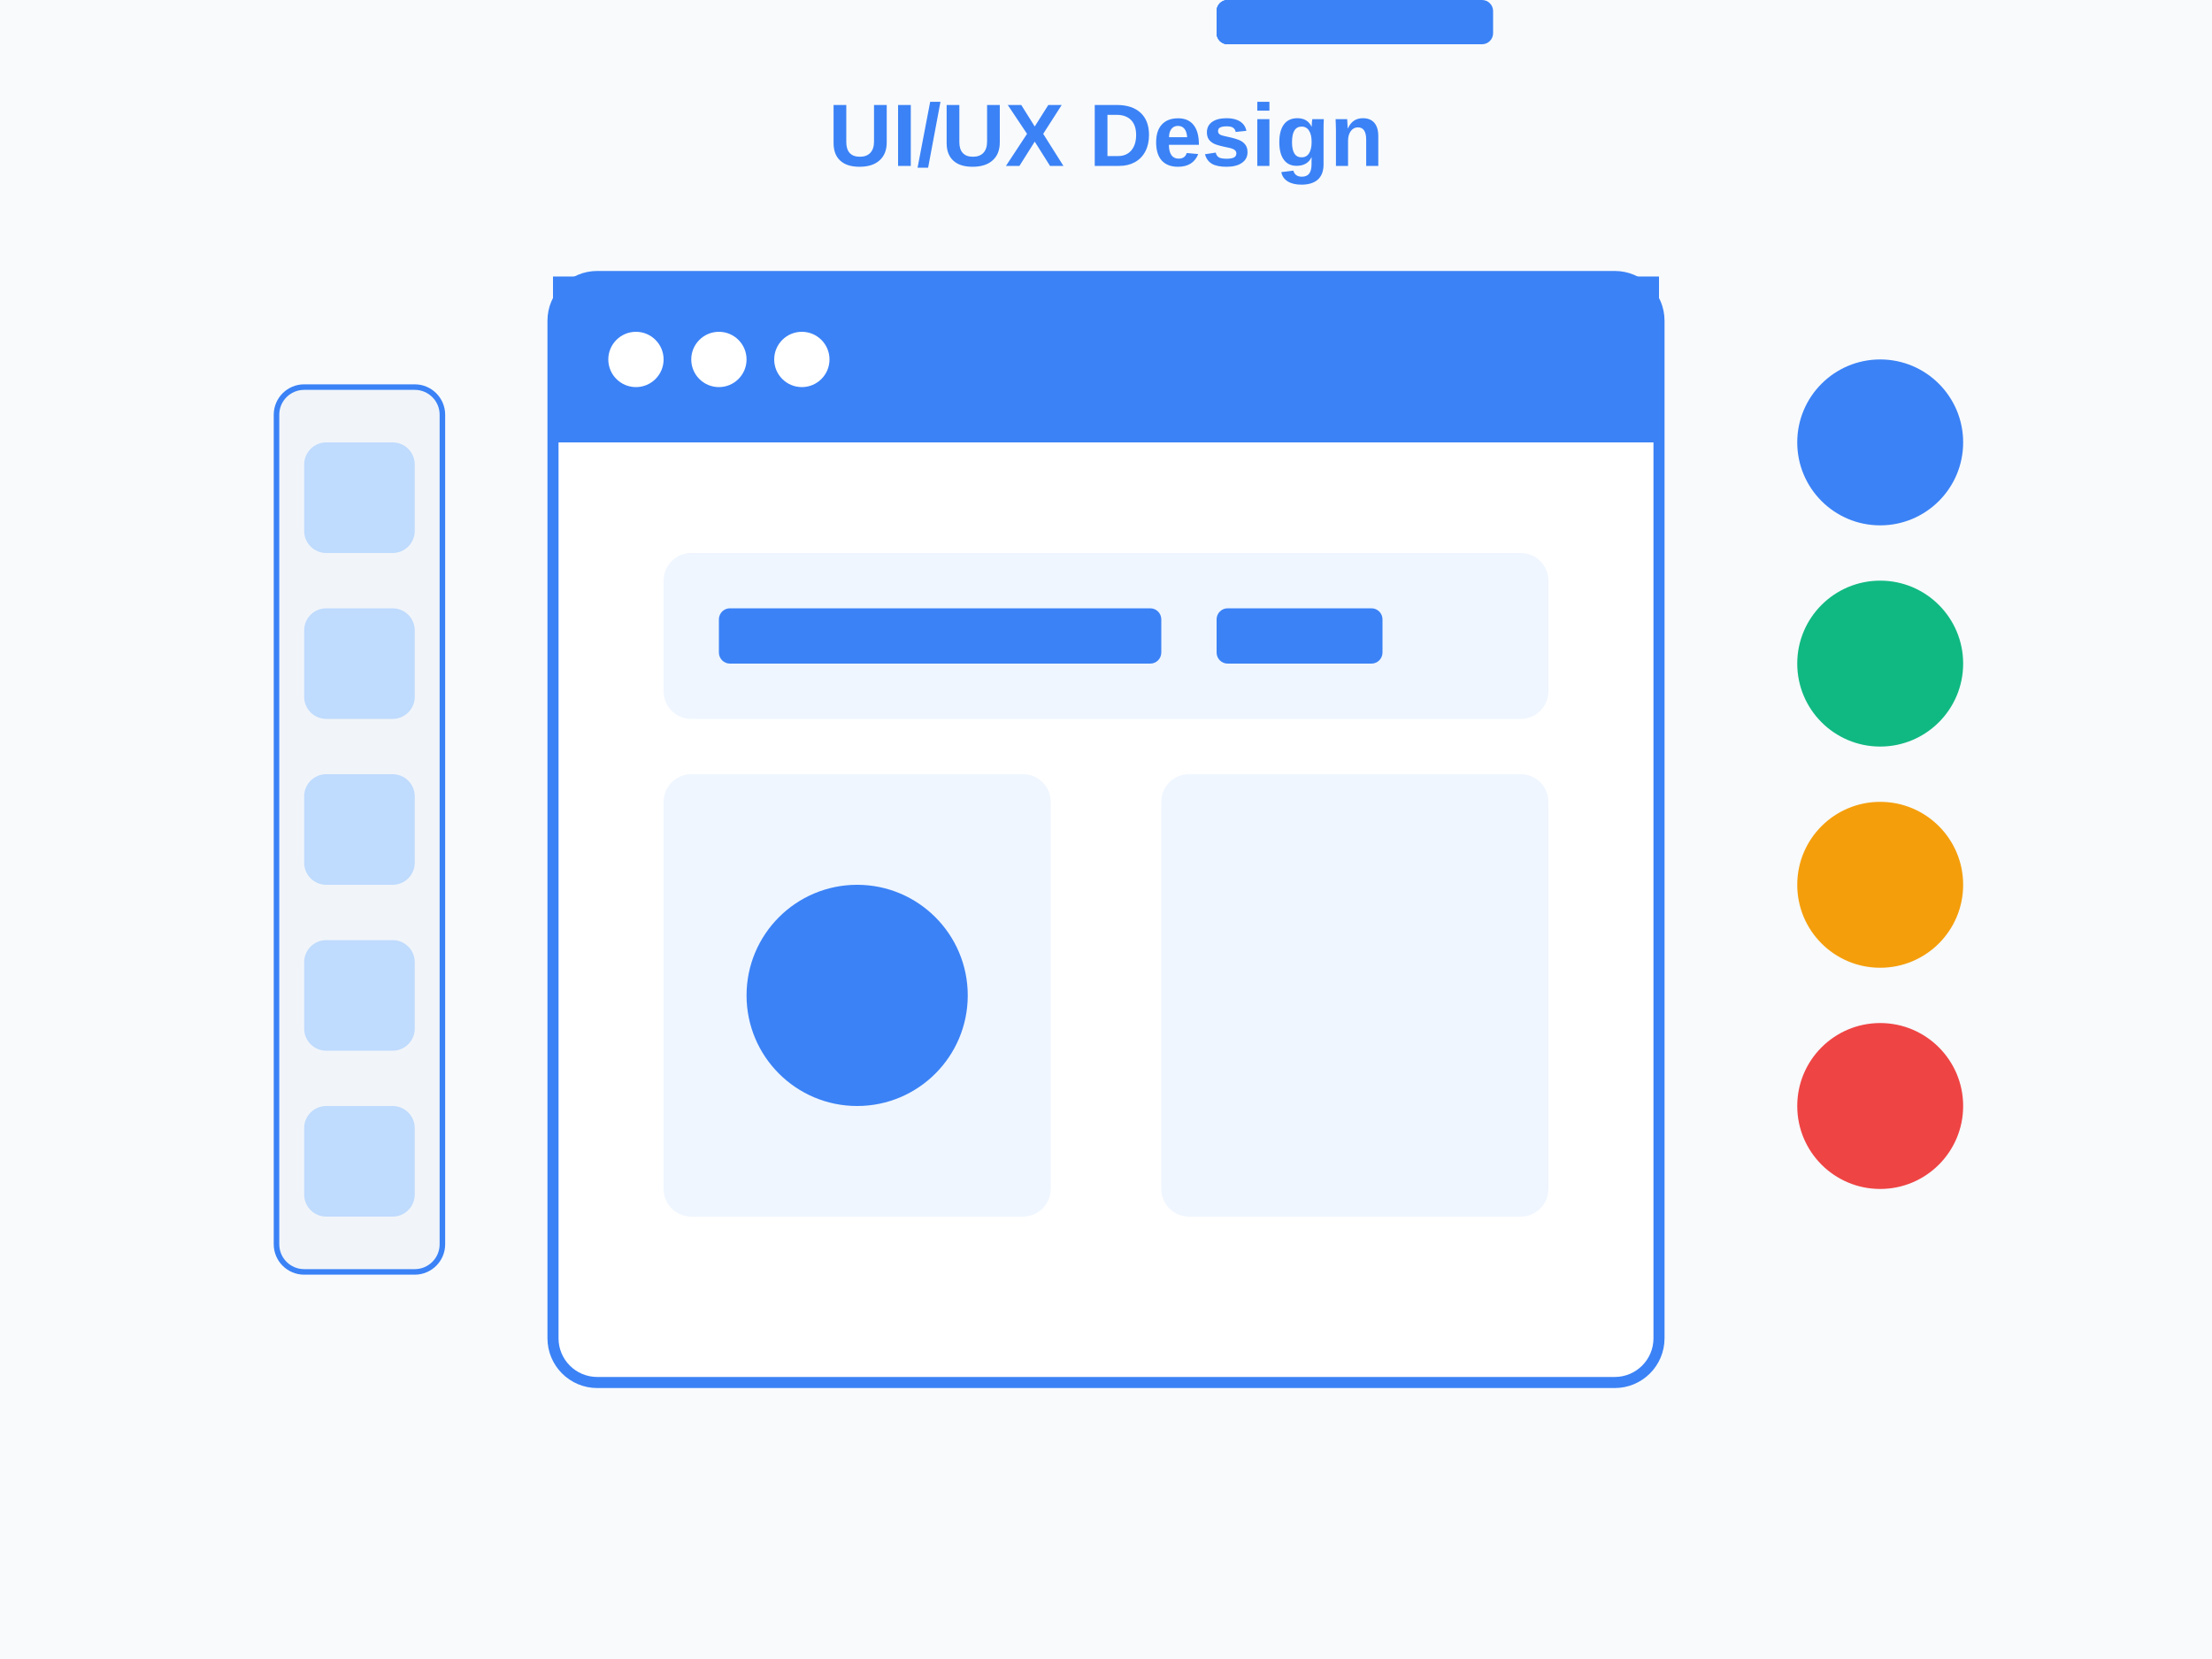
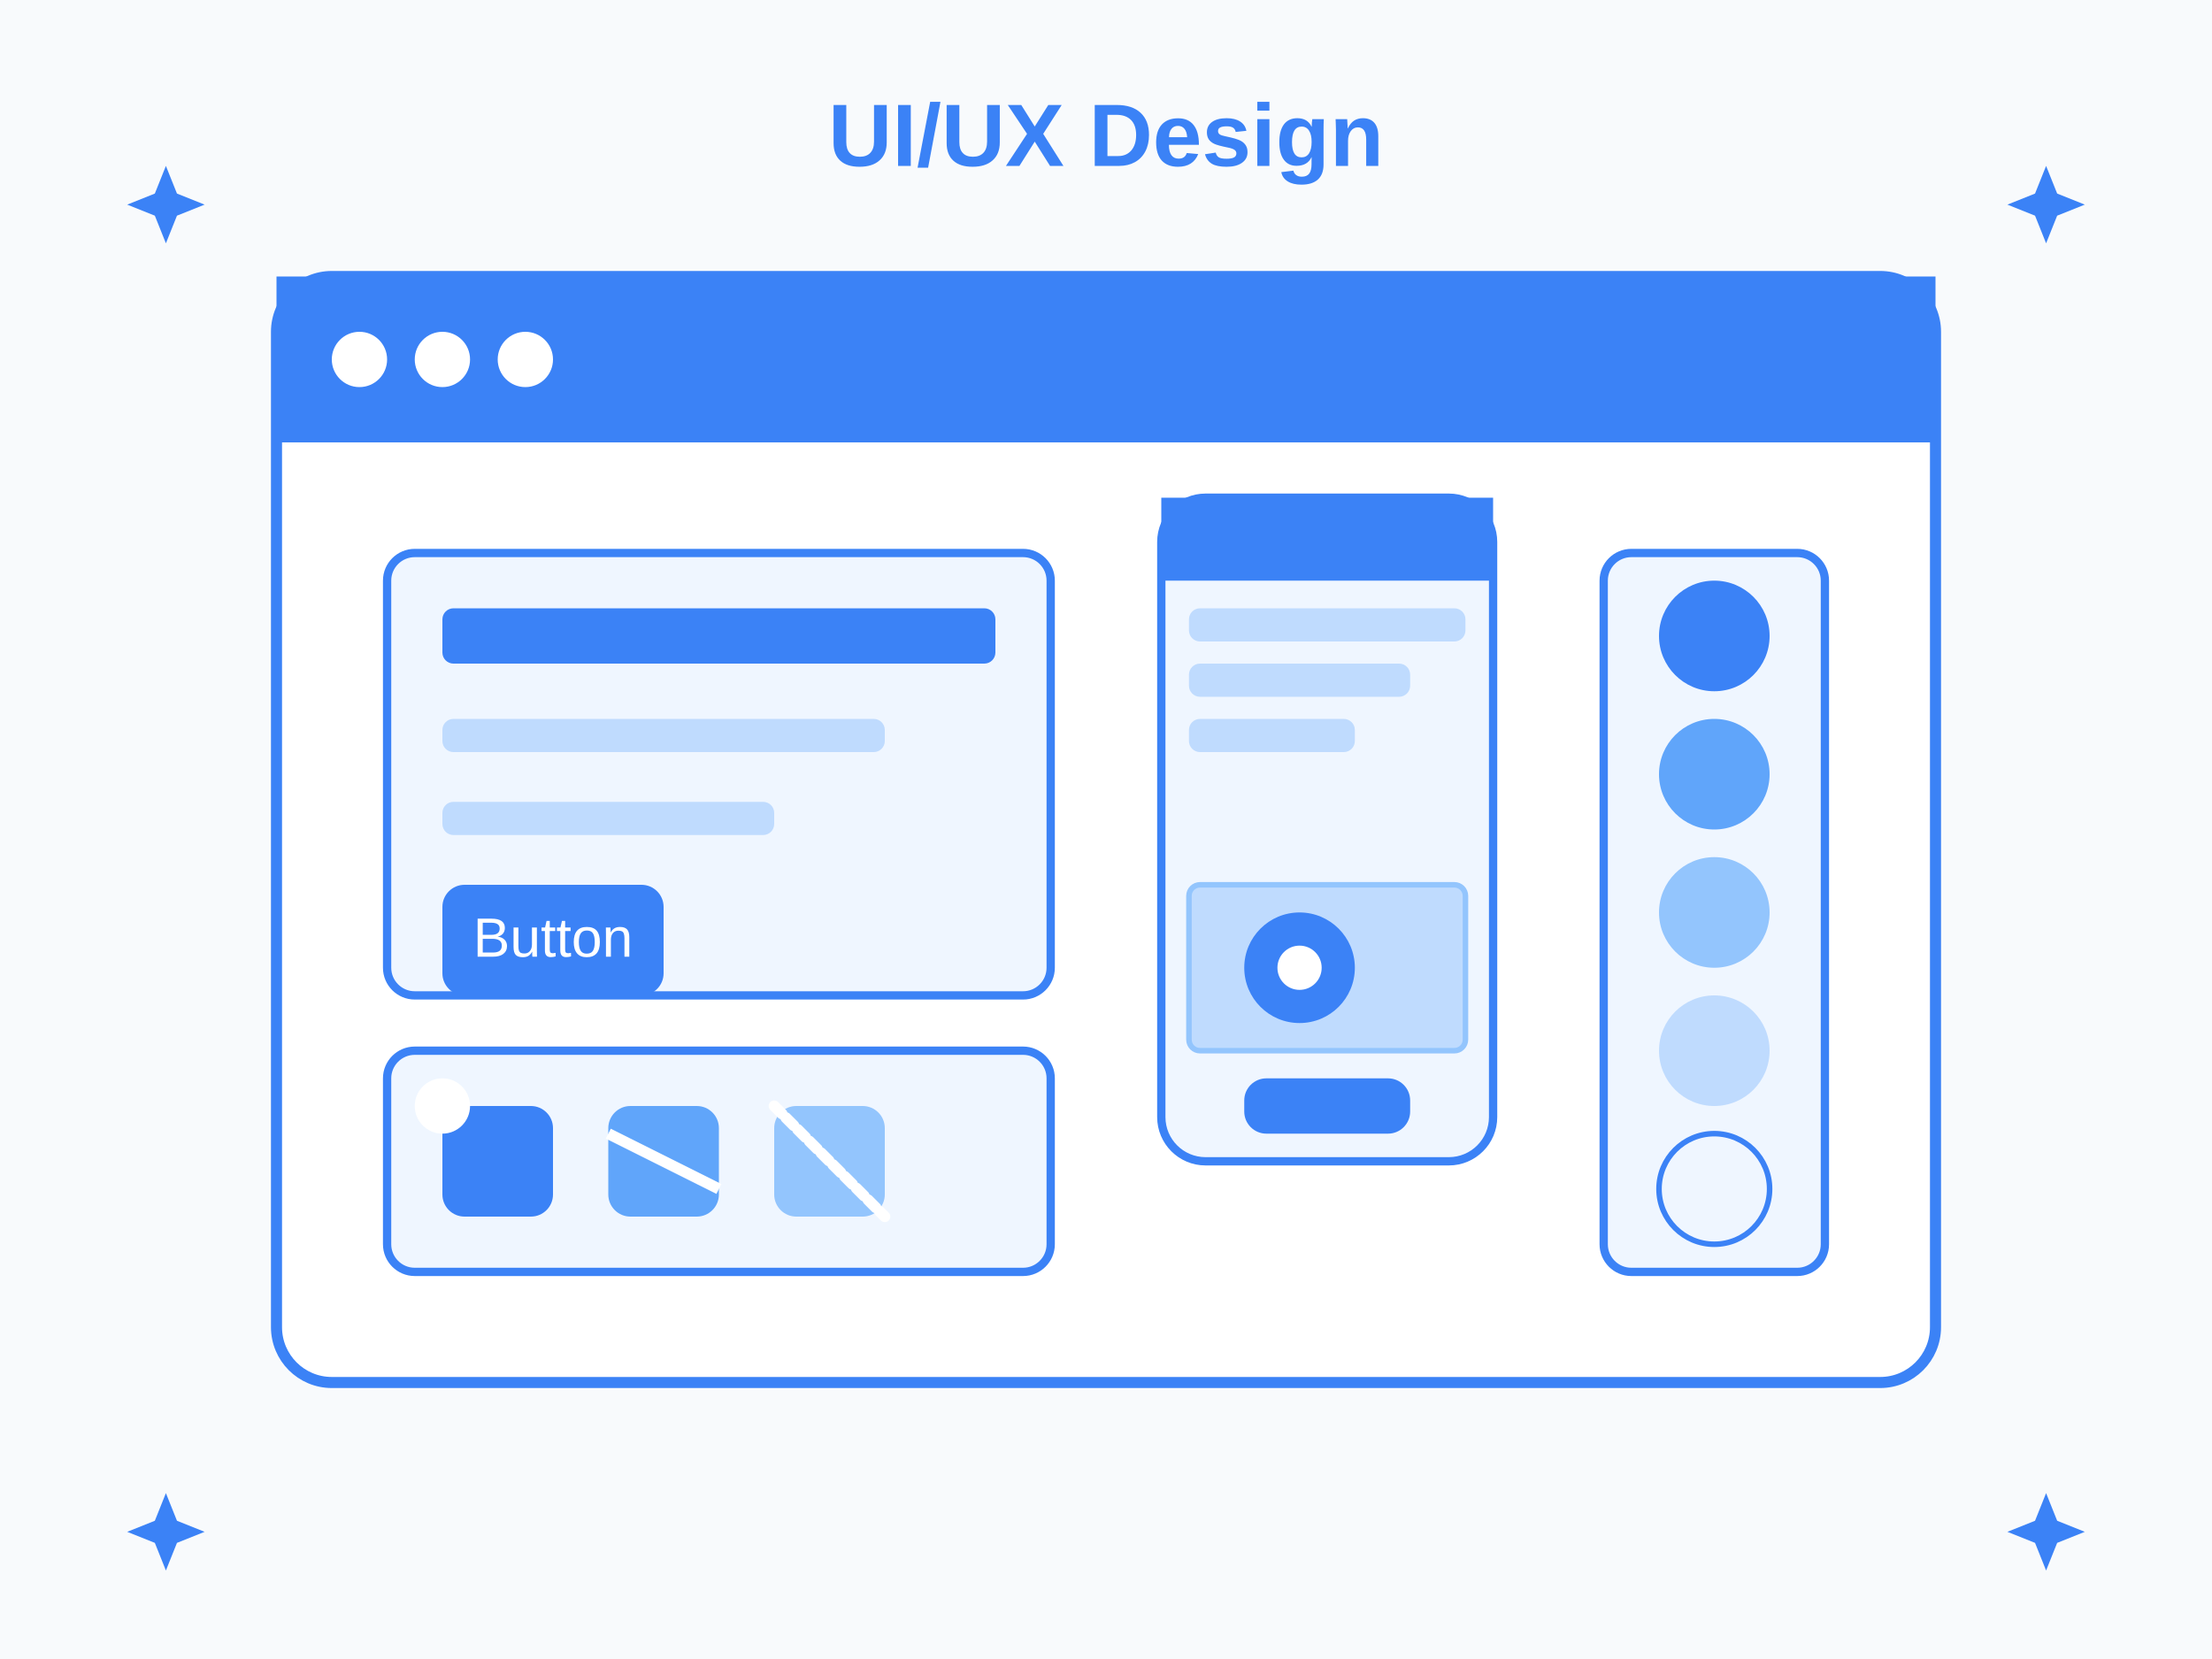
<svg xmlns="http://www.w3.org/2000/svg" width="400" height="300" viewBox="0 0 400 300" fill="none">
  <rect width="400" height="300" fill="#F8FAFC" />
-   <rect x="100" y="50" width="200" height="200" rx="8" fill="white" stroke="#3B82F6" stroke-width="2" />
-   <rect x="100" y="50" width="200" height="30" rx="8 8 0 0" fill="#3B82F6" />
-   <circle cx="115" cy="65" r="5" fill="white" />
-   <circle cx="130" cy="65" r="5" fill="white" />
-   <circle cx="145" cy="65" r="5" fill="white" />
-   <rect x="120" y="100" width="160" height="30" rx="5" fill="#EFF6FF" />
-   <rect x="120" y="140" width="70" height="80" rx="5" fill="#EFF6FF" />
-   <rect x="210" y="140" width="70" height="80" rx="5" fill="#EFF6FF" />
-   <rect x="130" y="110" width="80" height="10" rx="2" fill="#3B82F6" />
-   <rect x="220" y="110" width="30" height="10" rx="2" fill="#3B82F6" />
-   <circle cx="155" cy="180" r="20" fill="#3B82F6" />
-   <rect x="220" cy="170" width="50" height="8" rx="2" fill="#3B82F6" />
-   <rect x="220" cy="185" width="40" height="8" rx="2" fill="#3B82F6" />
-   <rect x="220" cy="200" width="30" height="8" rx="2" fill="#3B82F6" />
-   <circle cx="340" cy="80" r="15" fill="#3B82F6" />
-   <circle cx="340" cy="120" r="15" fill="#10B981" />
-   <circle cx="340" cy="160" r="15" fill="#F59E0B" />
-   <circle cx="340" cy="200" r="15" fill="#EF4444" />
-   <rect x="50" y="70" width="30" height="160" rx="5" fill="#F1F5F9" stroke="#3B82F6" stroke-width="1" />
-   <rect x="55" y="80" width="20" height="20" rx="4" fill="#BFDBFE" />
-   <rect x="55" y="110" width="20" height="20" rx="4" fill="#BFDBFE" />
-   <rect x="55" y="140" width="20" height="20" rx="4" fill="#BFDBFE" />
-   <rect x="55" y="170" width="20" height="20" rx="4" fill="#BFDBFE" />
-   <rect x="55" y="200" width="20" height="20" rx="4" fill="#BFDBFE" />
-   <text x="200" y="30" text-anchor="middle" font-family="Arial" font-size="16" font-weight="bold" fill="#3B82F6">UI/UX Design</text>
+   <rect x="50" y="50" width="300" height="200" rx="10" fill="white" stroke="#3B82F6" stroke-width="2" />
+   <rect x="50" y="50" width="300" height="30" rx="10 10 0 0" fill="#3B82F6" />
+   <circle cx="65" cy="65" r="5" fill="white" />
+   <circle cx="80" cy="65" r="5" fill="white" />
+   <circle cx="95" cy="65" r="5" fill="white" />
+   <rect x="70" y="100" width="120" height="80" rx="5" fill="#EFF6FF" stroke="#3B82F6" stroke-width="1.5" />
+   <rect x="80" y="110" width="100" height="10" rx="2" fill="#3B82F6" />
+   <rect x="80" y="130" width="80" height="6" rx="2" fill="#BFDBFE" />
+   <rect x="80" y="145" width="60" height="6" rx="2" fill="#BFDBFE" />
+   <rect x="80" y="160" width="40" height="20" rx="4" fill="#3B82F6" />
+   <text x="100" y="173" font-family="Arial" font-size="10" fill="white" text-anchor="middle">Button</text>
+   <rect x="210" y="90" width="60" height="120" rx="8" fill="#EFF6FF" stroke="#3B82F6" stroke-width="1.5" />
+   <rect x="210" y="90" width="60" height="15" rx="8 8 0 0" fill="#3B82F6" />
+   <rect x="215" y="110" width="50" height="6" rx="2" fill="#BFDBFE" />
+   <rect x="215" y="120" width="40" height="6" rx="2" fill="#BFDBFE" />
+   <rect x="215" y="130" width="30" height="6" rx="2" fill="#BFDBFE" />
+   <rect x="215" y="160" width="50" height="30" rx="2" fill="#BFDBFE" stroke="#93C5FD" stroke-width="1" />
+   <circle cx="235" cy="175" r="10" fill="#3B82F6" />
+   <circle cx="235" cy="175" r="4" fill="white" />
+   <rect x="225" y="195" width="30" height="10" rx="4" fill="#3B82F6" />
+   <rect x="290" y="100" width="40" height="130" rx="5" fill="#EFF6FF" stroke="#3B82F6" stroke-width="1.5" />
+   <circle cx="310" cy="115" r="10" fill="#3B82F6" />
+   <circle cx="310" cy="140" r="10" fill="#60A5FA" />
+   <circle cx="310" cy="165" r="10" fill="#93C5FD" />
+   <circle cx="310" cy="190" r="10" fill="#BFDBFE" />
+   <circle cx="310" cy="215" r="10" fill="#EFF6FF" stroke="#3B82F6" stroke-width="1" />
+   <rect x="70" y="190" width="120" height="40" rx="5" fill="#EFF6FF" stroke="#3B82F6" stroke-width="1.5" />
+   <rect x="80" y="200" width="20" height="20" rx="4" fill="#3B82F6" />
+   <rect x="110" y="200" width="20" height="20" rx="4" fill="#60A5FA" />
+   <rect x="140" y="200" width="20" height="20" rx="4" fill="#93C5FD" />
+   <circle cx="80" cy="200" r="5" fill="white" />
+   <line x1="110" y1="205" x2="130" y2="215" stroke="white" stroke-width="2" />
+   <path d="M140 200L160 220" stroke="white" stroke-width="2" stroke-linecap="round" stroke-dasharray="2 1" />
+   <path d="M30 30L32 35L37 37L32 39L30 44L28 39L23 37L28 35L30 30Z" fill="#3B82F6" />
+   <path d="M370 30L372 35L377 37L372 39L370 44L368 39L363 37L368 35L370 30Z" fill="#3B82F6" />
+   <path d="M370 270L372 275L377 277L372 279L370 284L368 279L363 277L368 275L370 270Z" fill="#3B82F6" />
+   <path d="M30 270L32 275L37 277L32 279L30 284L28 279L23 277L28 275L30 270Z" fill="#3B82F6" />
+   <text x="200" y="30" font-family="Arial" font-size="16" font-weight="bold" fill="#3B82F6" text-anchor="middle">UI/UX Design</text>
</svg>
